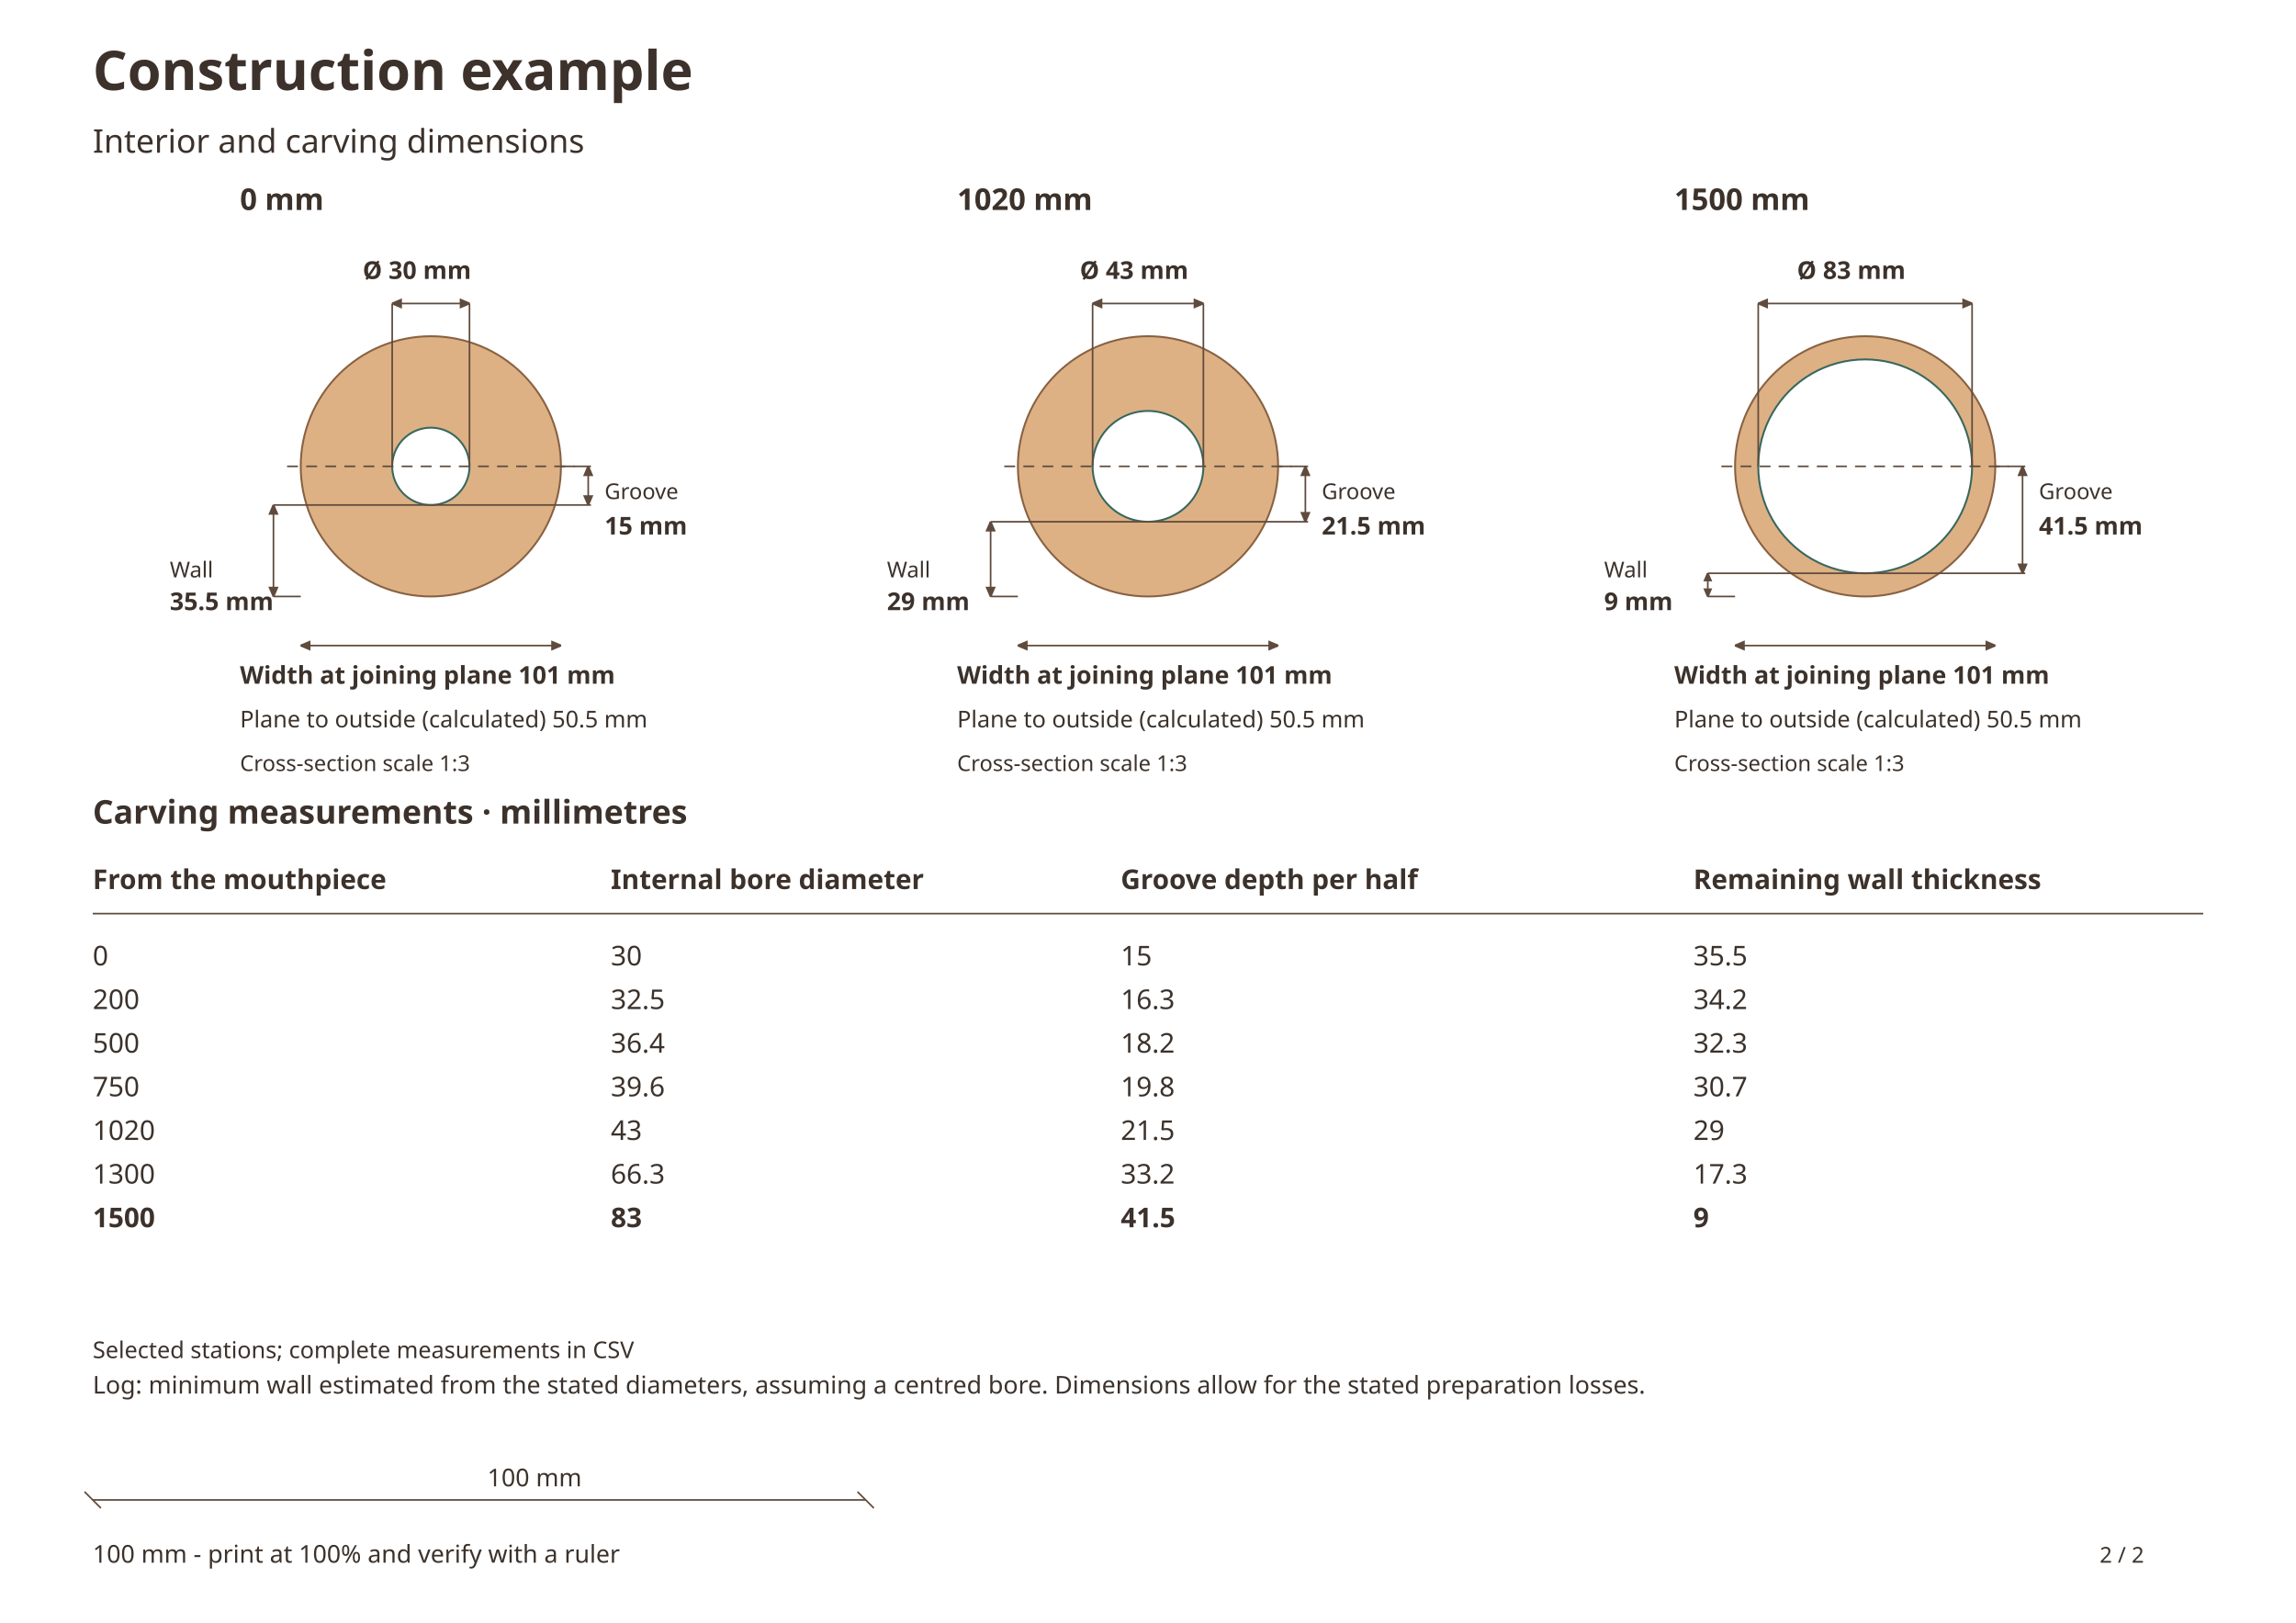
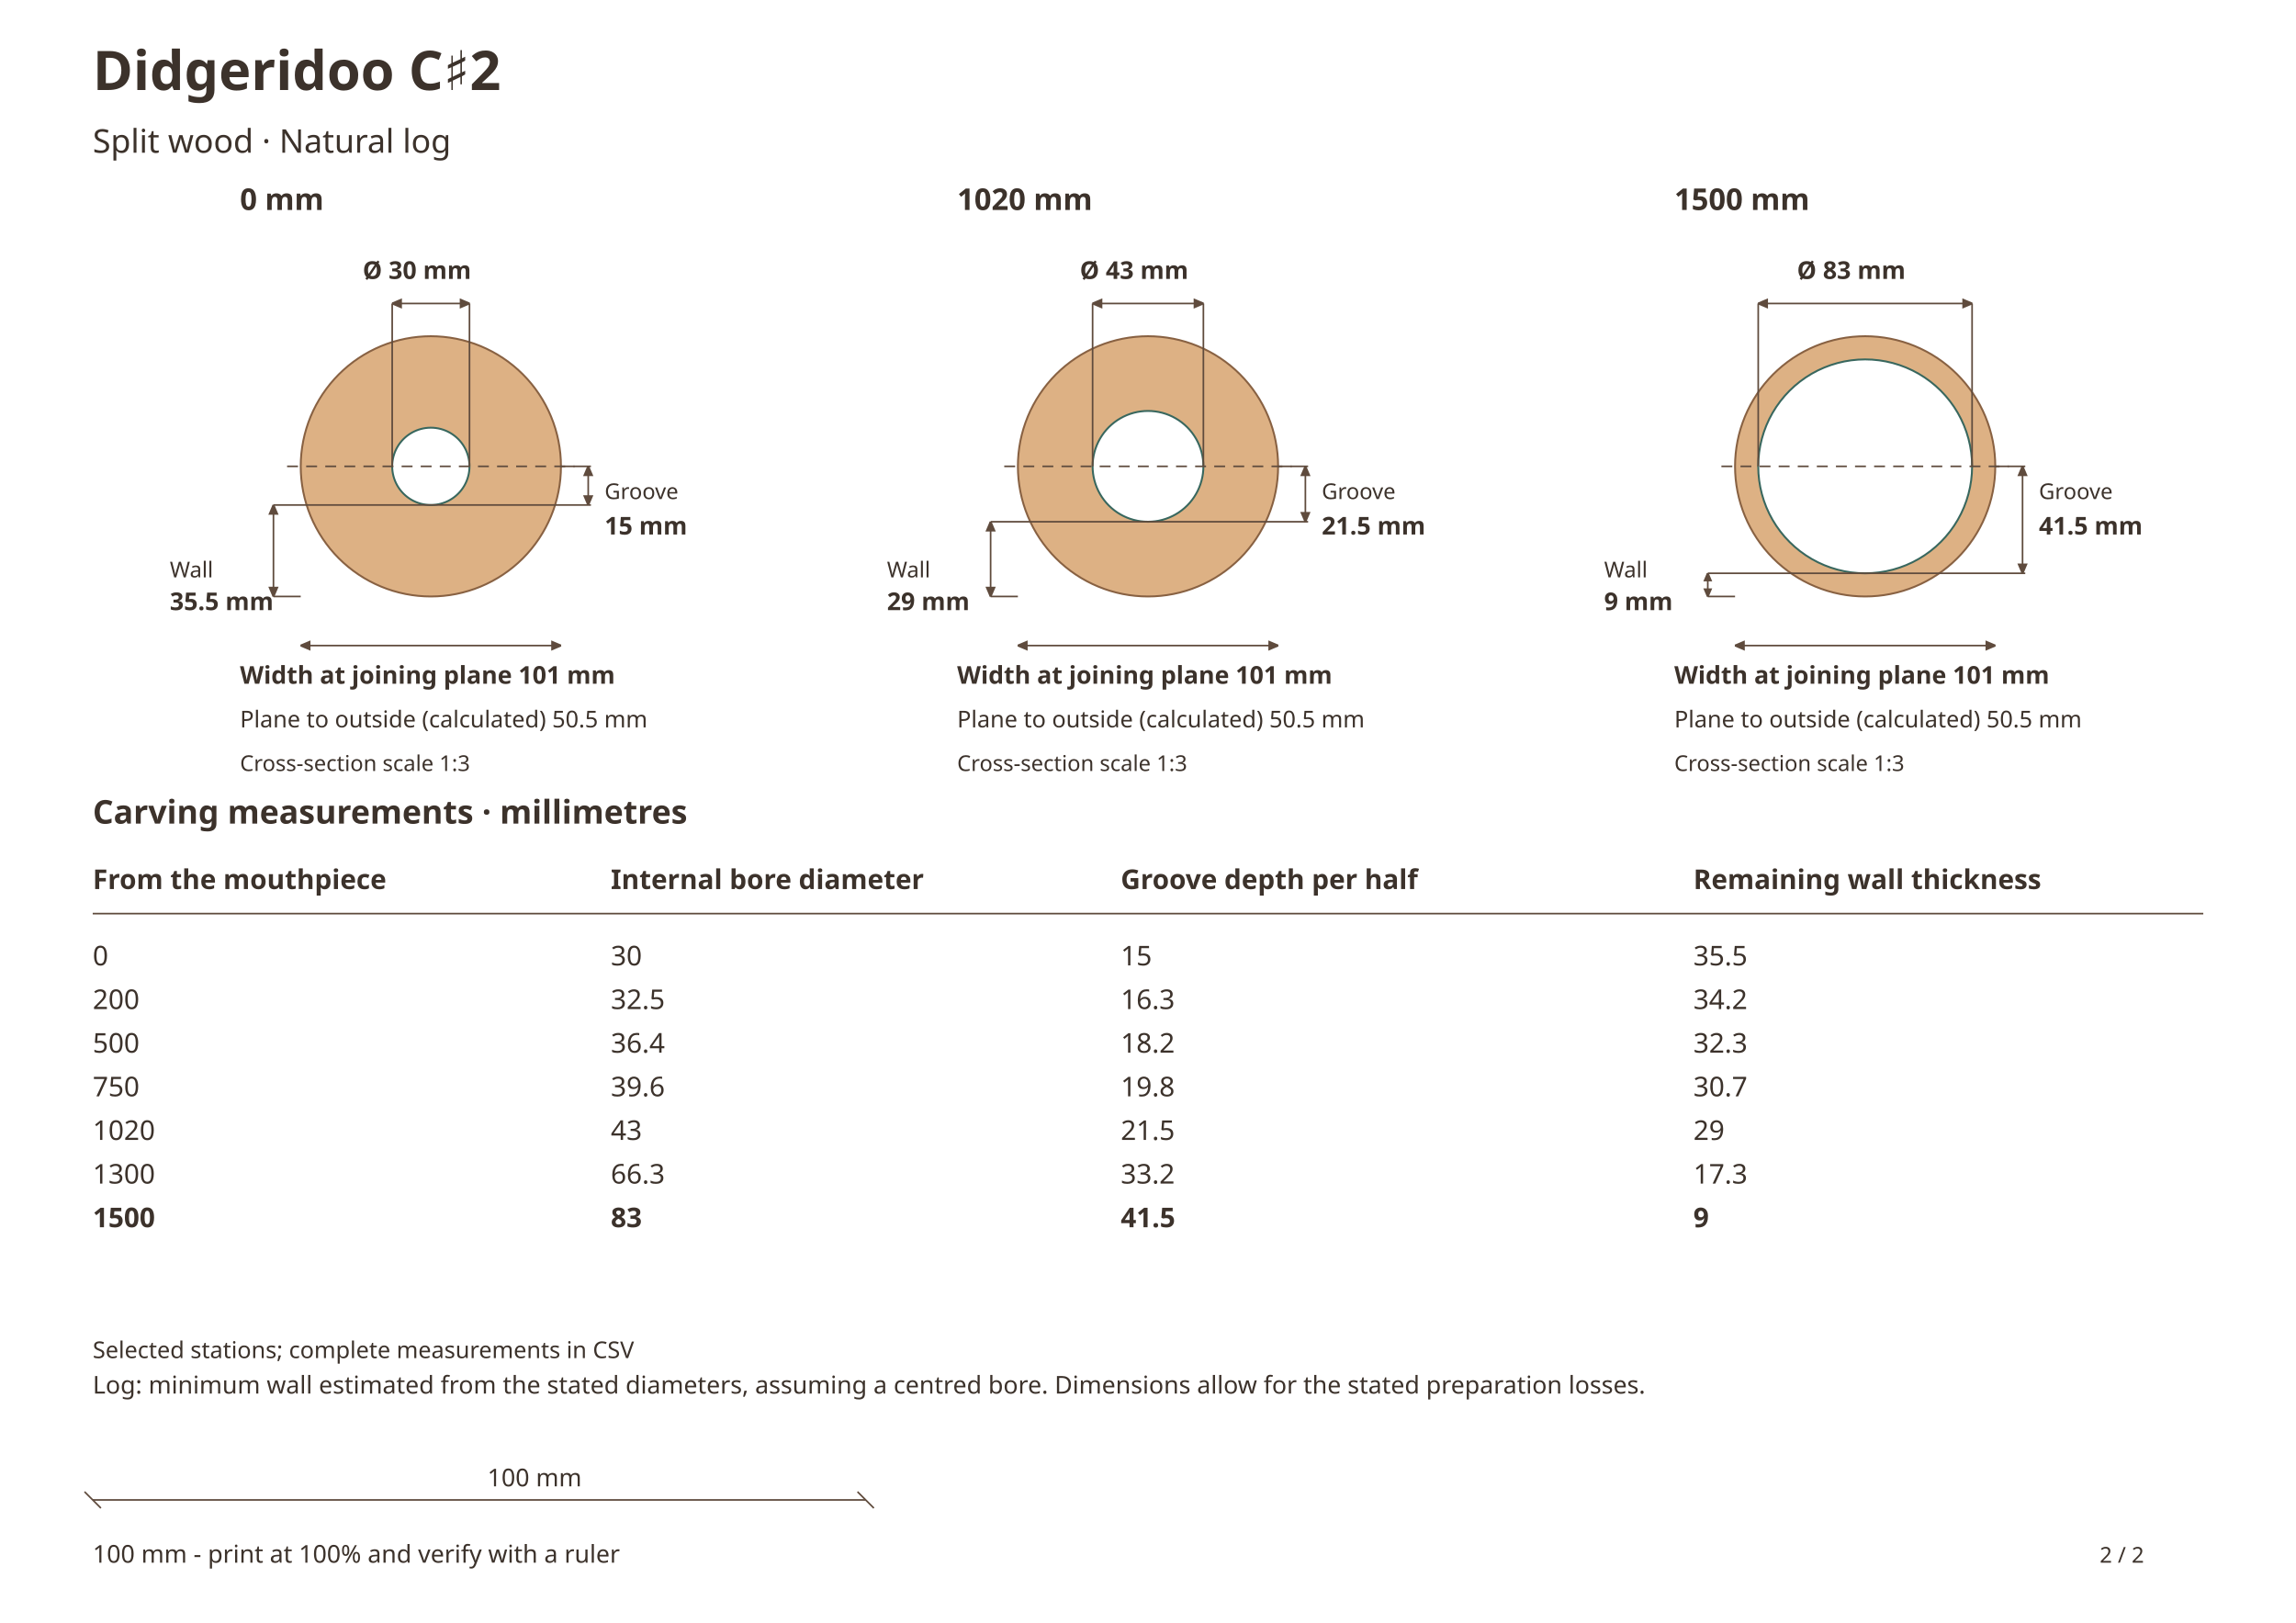
<svg xmlns="http://www.w3.org/2000/svg" width="842.0pt" height="595.0pt" viewBox="0 0 842.0 595.0" data-length-mm="1500.0">
  <polyline data-cavity="false" points="0,0 842,0 842,595 0,595 0,0" stroke="#ffffff" stroke-width="0.7" fill="#ffffff" stroke-dasharray="none" />
-   <text x="34" y="33" font-size="20.0" font-family="sans-serif" fill="#3c322b" font-weight="bold">Construction example</text>
-   <text x="34" y="56" font-size="12.0" font-family="sans-serif" fill="#3c322b" font-weight="normal">Interior and carving dimensions</text>
+   <text x="34" y="33" font-size="20.0" font-family="sans-serif" fill="#3c322b" font-weight="bold">Didgeridoo C♯2</text>
+   <text x="34" y="56" font-size="12.0" font-family="sans-serif" fill="#3c322b" font-weight="normal">Split wood · Natural log</text>
  <text x="88" y="77" font-size="11.0" font-family="sans-serif" fill="#3c322b" font-weight="bold">0 mm</text>
  <polyline data-cavity="false" points="205.717,171 205.659,173.341 205.487,175.677 205.2,178.001 204.8,180.309 204.287,182.594 203.662,184.851 202.927,187.075 202.084,189.26 201.135,191.401 200.082,193.493 198.928,195.531 197.675,197.51 196.326,199.425 194.885,201.271 193.356,203.044 191.741,204.741 190.044,206.356 188.271,207.885 186.425,209.326 184.51,210.675 182.531,211.928 180.493,213.082 178.401,214.135 176.26,215.084 174.075,215.927 171.851,216.662 169.594,217.287 167.309,217.8 165.001,218.2 162.677,218.487 160.341,218.659 158,218.717 155.659,218.659 153.323,218.487 150.999,218.2 148.691,217.8 146.406,217.287 144.149,216.662 141.925,215.927 139.74,215.084 137.599,214.135 135.507,213.082 133.469,211.928 131.49,210.675 129.575,209.326 127.729,207.885 125.956,206.356 124.259,204.741 122.644,203.044 121.115,201.271 119.674,199.425 118.325,197.51 117.072,195.531 115.918,193.493 114.865,191.401 113.916,189.26 113.073,187.075 112.338,184.851 111.713,182.594 111.2,180.309 110.8,178.001 110.513,175.677 110.341,173.341 110.283,171 110.283,171 110.341,168.659 110.513,166.323 110.8,163.999 111.2,161.691 111.713,159.406 112.338,157.149 113.073,154.925 113.916,152.74 114.865,150.599 115.918,148.507 117.072,146.469 118.325,144.49 119.674,142.575 121.115,140.729 122.644,138.956 124.259,137.259 125.956,135.644 127.729,134.115 129.575,132.674 131.49,131.325 133.469,130.072 135.507,128.918 137.599,127.865 139.74,126.916 141.925,126.073 144.149,125.338 146.406,124.713 148.691,124.2 150.999,123.8 153.323,123.513 155.659,123.341 158,123.283 160.341,123.341 162.677,123.513 165.001,123.8 167.309,124.2 169.594,124.713 171.851,125.338 174.075,126.073 176.26,126.916 178.401,127.865 180.493,128.918 182.531,130.072 184.51,131.325 186.425,132.674 188.271,134.115 190.044,135.644 191.741,137.259 193.356,138.956 194.885,140.729 196.326,142.575 197.675,144.49 198.928,146.469 200.082,148.507 201.135,150.599 202.084,152.74 202.927,154.925 203.662,157.149 204.287,159.406 204.8,161.691 205.2,163.999 205.487,166.323 205.659,168.659 205.717,171 205.717,171" stroke="#886142" stroke-width="0.7" fill="#ddb184" stroke-dasharray="none" />
  <polyline data-cavity="true" points="172.173,171 172.143,171.927 172.052,172.85 171.901,173.765 171.69,174.668 171.421,175.556 171.094,176.424 170.712,177.269 170.274,178.087 169.785,178.874 169.244,179.628 168.656,180.345 168.022,181.022 167.345,181.656 166.628,182.244 165.874,182.785 165.087,183.274 164.269,183.712 163.424,184.094 162.556,184.421 161.668,184.69 160.765,184.901 159.85,185.052 158.927,185.143 158,185.173 157.073,185.143 156.15,185.052 155.235,184.901 154.332,184.69 153.444,184.421 152.576,184.094 151.731,183.712 150.913,183.274 150.126,182.785 149.372,182.244 148.655,181.656 147.978,181.022 147.344,180.345 146.756,179.628 146.215,178.874 145.726,178.087 145.288,177.269 144.906,176.424 144.579,175.556 144.31,174.668 144.099,173.765 143.948,172.85 143.857,171.927 143.827,171 143.857,170.073 143.948,169.15 144.099,168.235 144.31,167.332 144.579,166.444 144.906,165.576 145.288,164.731 145.726,163.913 146.215,163.126 146.756,162.372 147.344,161.655 147.978,160.978 148.655,160.344 149.372,159.756 150.126,159.215 150.913,158.726 151.731,158.288 152.576,157.906 153.444,157.579 154.332,157.31 155.235,157.099 156.15,156.948 157.073,156.857 158,156.827 158.927,156.857 159.85,156.948 160.765,157.099 161.668,157.31 162.556,157.579 163.424,157.906 164.269,158.288 165.087,158.726 165.874,159.215 166.628,159.756 167.345,160.344 168.022,160.978 168.656,161.655 169.244,162.372 169.785,163.126 170.274,163.913 170.712,164.731 171.094,165.576 171.421,166.444 171.69,167.332 171.901,168.235 172.052,169.15 172.143,170.073 172.173,171 172.173,171" stroke="#38675e" stroke-width="0.7" fill="#ffffff" stroke-dasharray="none" />
  <polyline data-cavity="false" points="105.283,171 210.717,171" stroke="#5f4b3d" stroke-width="0.6" fill="none" stroke-dasharray="4 3" />
  <polyline data-cavity="false" points="143.827,171 143.827,111.283" stroke="#5f4b3d" stroke-width="0.6" fill="none" stroke-dasharray="none" />
  <polyline data-cavity="false" points="172.173,171 172.173,111.283" stroke="#5f4b3d" stroke-width="0.6" fill="none" stroke-dasharray="none" />
  <polyline data-cavity="false" points="143.827,111.283 172.173,111.283" stroke="#5f4b3d" stroke-width="0.6" fill="none" stroke-dasharray="none" />
  <polyline data-cavity="false" points="143.827,111.283 147.05,112.646 147.05,109.921 143.827,111.283" stroke="#5f4b3d" stroke-width="0.7" fill="#5f4b3d" stroke-dasharray="none" />
  <polyline data-cavity="false" points="172.173,111.283 168.95,109.921 168.95,112.646 172.173,111.283" stroke="#5f4b3d" stroke-width="0.7" fill="#5f4b3d" stroke-dasharray="none" />
  <text x="133" y="102.283" font-size="9.0" font-family="sans-serif" fill="#3c322b" font-weight="bold">Ø 30 mm</text>
  <polyline data-cavity="false" points="158,185.173 216.717,185.173" stroke="#5f4b3d" stroke-width="0.6" fill="none" stroke-dasharray="none" />
  <polyline data-cavity="false" points="205.717,171 216.717,171" stroke="#5f4b3d" stroke-width="0.6" fill="none" stroke-dasharray="none" />
  <polyline data-cavity="false" points="215.717,171 215.717,185.173" stroke="#5f4b3d" stroke-width="0.6" fill="none" stroke-dasharray="none" />
  <polyline data-cavity="false" points="215.717,171 214.354,174.224 217.079,174.224 215.717,171" stroke="#5f4b3d" stroke-width="0.7" fill="#5f4b3d" stroke-dasharray="none" />
  <polyline data-cavity="false" points="215.717,185.173 217.079,181.95 214.354,181.95 215.717,185.173" stroke="#5f4b3d" stroke-width="0.7" fill="#5f4b3d" stroke-dasharray="none" />
  <text x="221.717" y="196" font-size="9.0" font-family="sans-serif" fill="#3c322b" font-weight="bold">15 mm</text>
  <text x="221.717" y="183" font-size="8.0" font-family="sans-serif" fill="#3c322b" font-weight="normal">Groove</text>
  <polyline data-cavity="false" points="158,185.173 100.283,185.173" stroke="#5f4b3d" stroke-width="0.6" fill="none" stroke-dasharray="none" />
  <polyline data-cavity="false" points="110.283,218.717 100.283,218.717" stroke="#5f4b3d" stroke-width="0.6" fill="none" stroke-dasharray="none" />
  <polyline data-cavity="false" points="100.283,185.173 100.283,218.717" stroke="#5f4b3d" stroke-width="0.6" fill="none" stroke-dasharray="none" />
  <polyline data-cavity="false" points="100.283,185.173 98.921,188.397 101.646,188.397 100.283,185.173" stroke="#5f4b3d" stroke-width="0.7" fill="#5f4b3d" stroke-dasharray="none" />
  <polyline data-cavity="false" points="100.283,218.717 101.646,215.493 98.921,215.493 100.283,218.717" stroke="#5f4b3d" stroke-width="0.7" fill="#5f4b3d" stroke-dasharray="none" />
  <text x="62.283" y="223.717" font-size="9.0" font-family="sans-serif" fill="#3c322b" font-weight="bold">35.5 mm</text>
  <text x="62.283" y="211.717" font-size="8.0" font-family="sans-serif" fill="#3c322b" font-weight="normal">Wall</text>
  <polyline data-cavity="false" points="110.283,236.717 205.717,236.717" stroke="#5f4b3d" stroke-width="0.6" fill="none" stroke-dasharray="none" />
  <polyline data-cavity="false" points="110.283,236.717 113.507,238.079 113.507,235.354 110.283,236.717" stroke="#5f4b3d" stroke-width="0.7" fill="#5f4b3d" stroke-dasharray="none" />
  <polyline data-cavity="false" points="205.717,236.717 202.493,235.354 202.493,238.079 205.717,236.717" stroke="#5f4b3d" stroke-width="0.7" fill="#5f4b3d" stroke-dasharray="none" />
  <text x="88" y="250.717" font-size="9.0" font-family="sans-serif" fill="#3c322b" font-weight="bold">Width at joining plane 101 mm</text>
  <text x="88" y="266.717" font-size="8.5" font-family="sans-serif" fill="#3c322b" font-weight="normal">Plane to outside (calculated) 50.5 mm</text>
  <text x="88" y="282.717" font-size="8.0" font-family="sans-serif" fill="#3c322b" font-weight="normal">Cross-section scale 1:3</text>
  <text x="351" y="77" font-size="11.0" font-family="sans-serif" fill="#3c322b" font-weight="bold">1020 mm</text>
  <polyline data-cavity="false" points="468.717,171 468.659,173.341 468.487,175.677 468.2,178.001 467.8,180.309 467.287,182.594 466.662,184.851 465.927,187.075 465.084,189.26 464.135,191.401 463.082,193.493 461.928,195.531 460.675,197.51 459.326,199.425 457.885,201.271 456.356,203.044 454.741,204.741 453.044,206.356 451.271,207.885 449.425,209.326 447.51,210.675 445.531,211.928 443.493,213.082 441.401,214.135 439.26,215.084 437.075,215.927 434.851,216.662 432.594,217.287 430.309,217.8 428.001,218.2 425.677,218.487 423.341,218.659 421,218.717 418.659,218.659 416.323,218.487 413.999,218.2 411.691,217.8 409.406,217.287 407.149,216.662 404.925,215.927 402.74,215.084 400.599,214.135 398.507,213.082 396.469,211.928 394.49,210.675 392.575,209.326 390.729,207.885 388.956,206.356 387.259,204.741 385.644,203.044 384.115,201.271 382.674,199.425 381.325,197.51 380.072,195.531 378.918,193.493 377.865,191.401 376.916,189.26 376.073,187.075 375.338,184.851 374.713,182.594 374.2,180.309 373.8,178.001 373.513,175.677 373.341,173.341 373.283,171 373.283,171 373.341,168.659 373.513,166.323 373.8,163.999 374.2,161.691 374.713,159.406 375.338,157.149 376.073,154.925 376.916,152.74 377.865,150.599 378.918,148.507 380.072,146.469 381.325,144.49 382.674,142.575 384.115,140.729 385.644,138.956 387.259,137.259 388.956,135.644 390.729,134.115 392.575,132.674 394.49,131.325 396.469,130.072 398.507,128.918 400.599,127.865 402.74,126.916 404.925,126.073 407.149,125.338 409.406,124.713 411.691,124.2 413.999,123.8 416.323,123.513 418.659,123.341 421,123.283 423.341,123.341 425.677,123.513 428.001,123.8 430.309,124.2 432.594,124.713 434.851,125.338 437.075,126.073 439.26,126.916 441.401,127.865 443.493,128.918 445.531,130.072 447.51,131.325 449.425,132.674 451.271,134.115 453.044,135.644 454.741,137.259 456.356,138.956 457.885,140.729 459.326,142.575 460.675,144.49 461.928,146.469 463.082,148.507 464.135,150.599 465.084,152.74 465.927,154.925 466.662,157.149 467.287,159.406 467.8,161.691 468.2,163.999 468.487,166.323 468.659,168.659 468.717,171 468.717,171" stroke="#886142" stroke-width="0.7" fill="#ddb184" stroke-dasharray="none" />
  <polyline data-cavity="true" points="441.315,171 441.271,172.329 441.141,173.652 440.925,174.963 440.623,176.258 440.237,177.53 439.769,178.774 439.22,179.985 438.593,181.157 437.891,182.286 437.117,183.367 436.274,184.395 435.365,185.365 434.395,186.274 433.367,187.117 432.286,187.891 431.157,188.593 429.985,189.22 428.774,189.769 427.53,190.237 426.258,190.623 424.963,190.925 423.652,191.141 422.329,191.271 421,191.315 419.671,191.271 418.348,191.141 417.037,190.925 415.742,190.623 414.47,190.237 413.226,189.769 412.015,189.22 410.843,188.593 409.714,187.891 408.633,187.117 407.605,186.274 406.635,185.365 405.726,184.395 404.883,183.367 404.109,182.286 403.407,181.157 402.78,179.985 402.231,178.774 401.763,177.53 401.377,176.258 401.075,174.963 400.859,173.652 400.729,172.329 400.685,171 400.729,169.671 400.859,168.348 401.075,167.037 401.377,165.742 401.763,164.47 402.231,163.226 402.78,162.015 403.407,160.843 404.109,159.714 404.883,158.633 405.726,157.605 406.635,156.635 407.605,155.726 408.633,154.883 409.714,154.109 410.843,153.407 412.015,152.78 413.226,152.231 414.47,151.763 415.742,151.377 417.037,151.075 418.348,150.859 419.671,150.729 421,150.685 422.329,150.729 423.652,150.859 424.963,151.075 426.258,151.377 427.53,151.763 428.774,152.231 429.985,152.78 431.157,153.407 432.286,154.109 433.367,154.883 434.395,155.726 435.365,156.635 436.274,157.605 437.117,158.633 437.891,159.714 438.593,160.843 439.22,162.015 439.769,163.226 440.237,164.47 440.623,165.742 440.925,167.037 441.141,168.348 441.271,169.671 441.315,171 441.315,171" stroke="#38675e" stroke-width="0.7" fill="#ffffff" stroke-dasharray="none" />
  <polyline data-cavity="false" points="368.283,171 473.717,171" stroke="#5f4b3d" stroke-width="0.6" fill="none" stroke-dasharray="4 3" />
  <polyline data-cavity="false" points="400.685,171 400.685,111.283" stroke="#5f4b3d" stroke-width="0.6" fill="none" stroke-dasharray="none" />
  <polyline data-cavity="false" points="441.315,171 441.315,111.283" stroke="#5f4b3d" stroke-width="0.6" fill="none" stroke-dasharray="none" />
  <polyline data-cavity="false" points="400.685,111.283 441.315,111.283" stroke="#5f4b3d" stroke-width="0.6" fill="none" stroke-dasharray="none" />
  <polyline data-cavity="false" points="400.685,111.283 403.909,112.646 403.909,109.921 400.685,111.283" stroke="#5f4b3d" stroke-width="0.7" fill="#5f4b3d" stroke-dasharray="none" />
  <polyline data-cavity="false" points="441.315,111.283 438.091,109.921 438.091,112.646 441.315,111.283" stroke="#5f4b3d" stroke-width="0.7" fill="#5f4b3d" stroke-dasharray="none" />
  <text x="396" y="102.283" font-size="9.0" font-family="sans-serif" fill="#3c322b" font-weight="bold">Ø 43 mm</text>
  <polyline data-cavity="false" points="421,191.315 479.717,191.315" stroke="#5f4b3d" stroke-width="0.6" fill="none" stroke-dasharray="none" />
  <polyline data-cavity="false" points="468.717,171 479.717,171" stroke="#5f4b3d" stroke-width="0.6" fill="none" stroke-dasharray="none" />
  <polyline data-cavity="false" points="478.717,171 478.717,191.315" stroke="#5f4b3d" stroke-width="0.6" fill="none" stroke-dasharray="none" />
  <polyline data-cavity="false" points="478.717,171 477.354,174.224 480.079,174.224 478.717,171" stroke="#5f4b3d" stroke-width="0.7" fill="#5f4b3d" stroke-dasharray="none" />
  <polyline data-cavity="false" points="478.717,191.315 480.079,188.091 477.354,188.091 478.717,191.315" stroke="#5f4b3d" stroke-width="0.7" fill="#5f4b3d" stroke-dasharray="none" />
  <text x="484.717" y="196" font-size="9.0" font-family="sans-serif" fill="#3c322b" font-weight="bold">21.5 mm</text>
  <text x="484.717" y="183" font-size="8.0" font-family="sans-serif" fill="#3c322b" font-weight="normal">Groove</text>
  <polyline data-cavity="false" points="421,191.315 363.283,191.315" stroke="#5f4b3d" stroke-width="0.6" fill="none" stroke-dasharray="none" />
  <polyline data-cavity="false" points="373.283,218.717 363.283,218.717" stroke="#5f4b3d" stroke-width="0.6" fill="none" stroke-dasharray="none" />
  <polyline data-cavity="false" points="363.283,191.315 363.283,218.717" stroke="#5f4b3d" stroke-width="0.6" fill="none" stroke-dasharray="none" />
  <polyline data-cavity="false" points="363.283,191.315 361.921,194.539 364.646,194.539 363.283,191.315" stroke="#5f4b3d" stroke-width="0.7" fill="#5f4b3d" stroke-dasharray="none" />
  <polyline data-cavity="false" points="363.283,218.717 364.646,215.493 361.921,215.493 363.283,218.717" stroke="#5f4b3d" stroke-width="0.7" fill="#5f4b3d" stroke-dasharray="none" />
  <text x="325.283" y="223.717" font-size="9.0" font-family="sans-serif" fill="#3c322b" font-weight="bold">29 mm</text>
  <text x="325.283" y="211.717" font-size="8.0" font-family="sans-serif" fill="#3c322b" font-weight="normal">Wall</text>
  <polyline data-cavity="false" points="373.283,236.717 468.717,236.717" stroke="#5f4b3d" stroke-width="0.6" fill="none" stroke-dasharray="none" />
  <polyline data-cavity="false" points="373.283,236.717 376.507,238.079 376.507,235.354 373.283,236.717" stroke="#5f4b3d" stroke-width="0.7" fill="#5f4b3d" stroke-dasharray="none" />
  <polyline data-cavity="false" points="468.717,236.717 465.493,235.354 465.493,238.079 468.717,236.717" stroke="#5f4b3d" stroke-width="0.7" fill="#5f4b3d" stroke-dasharray="none" />
  <text x="351" y="250.717" font-size="9.0" font-family="sans-serif" fill="#3c322b" font-weight="bold">Width at joining plane 101 mm</text>
  <text x="351" y="266.717" font-size="8.5" font-family="sans-serif" fill="#3c322b" font-weight="normal">Plane to outside (calculated) 50.5 mm</text>
  <text x="351" y="282.717" font-size="8.0" font-family="sans-serif" fill="#3c322b" font-weight="normal">Cross-section scale 1:3</text>
  <text x="614" y="77" font-size="11.0" font-family="sans-serif" fill="#3c322b" font-weight="bold">1500 mm</text>
  <polyline data-cavity="false" points="731.717,171 731.659,173.341 731.487,175.677 731.2,178.001 730.8,180.309 730.287,182.594 729.662,184.851 728.927,187.075 728.084,189.26 727.135,191.401 726.082,193.493 724.928,195.531 723.675,197.51 722.326,199.425 720.885,201.271 719.356,203.044 717.741,204.741 716.044,206.356 714.271,207.885 712.425,209.326 710.51,210.675 708.531,211.928 706.493,213.082 704.401,214.135 702.26,215.084 700.075,215.927 697.851,216.662 695.594,217.287 693.309,217.8 691.001,218.2 688.677,218.487 686.341,218.659 684,218.717 681.659,218.659 679.323,218.487 676.999,218.2 674.691,217.8 672.406,217.287 670.149,216.662 667.925,215.927 665.74,215.084 663.599,214.135 661.507,213.082 659.469,211.928 657.49,210.675 655.575,209.326 653.729,207.885 651.956,206.356 650.259,204.741 648.644,203.044 647.115,201.271 645.674,199.425 644.325,197.51 643.072,195.531 641.918,193.493 640.865,191.401 639.916,189.26 639.073,187.075 638.338,184.851 637.713,182.594 637.2,180.309 636.8,178.001 636.513,175.677 636.341,173.341 636.283,171 636.283,171 636.341,168.659 636.513,166.323 636.8,163.999 637.2,161.691 637.713,159.406 638.338,157.149 639.073,154.925 639.916,152.74 640.865,150.599 641.918,148.507 643.072,146.469 644.325,144.49 645.674,142.575 647.115,140.729 648.644,138.956 650.259,137.259 651.956,135.644 653.729,134.115 655.575,132.674 657.49,131.325 659.469,130.072 661.507,128.918 663.599,127.865 665.74,126.916 667.925,126.073 670.149,125.338 672.406,124.713 674.691,124.2 676.999,123.8 679.323,123.513 681.659,123.341 684,123.283 686.341,123.341 688.677,123.513 691.001,123.8 693.309,124.2 695.594,124.713 697.851,125.338 700.075,126.073 702.26,126.916 704.401,127.865 706.493,128.918 708.531,130.072 710.51,131.325 712.425,132.674 714.271,134.115 716.044,135.644 717.741,137.259 719.356,138.956 720.885,140.729 722.326,142.575 723.675,144.49 724.928,146.469 726.082,148.507 727.135,150.599 728.084,152.74 728.927,154.925 729.662,157.149 730.287,159.406 730.8,161.691 731.2,163.999 731.487,166.323 731.659,168.659 731.717,171 731.717,171" stroke="#886142" stroke-width="0.7" fill="#ddb184" stroke-dasharray="none" />
  <polyline data-cavity="true" points="723.213,171 723.129,173.565 722.877,176.118 722.459,178.65 721.876,181.149 721.132,183.604 720.228,186.006 719.169,188.343 717.959,190.606 716.604,192.785 715.109,194.871 713.482,196.855 711.727,198.727 709.855,200.482 707.871,202.109 705.785,203.604 703.606,204.959 701.343,206.169 699.006,207.228 696.604,208.132 694.149,208.876 691.65,209.459 689.118,209.877 686.565,210.129 684,210.213 681.435,210.129 678.882,209.877 676.35,209.459 673.851,208.876 671.396,208.132 668.994,207.228 666.657,206.169 664.394,204.959 662.215,203.604 660.129,202.109 658.145,200.482 656.273,198.727 654.518,196.855 652.891,194.871 651.396,192.785 650.041,190.606 648.831,188.343 647.772,186.006 646.868,183.604 646.124,181.149 645.541,178.65 645.123,176.118 644.871,173.565 644.787,171 644.871,168.435 645.123,165.882 645.541,163.35 646.124,160.851 646.868,158.396 647.772,155.994 648.831,153.657 650.041,151.394 651.396,149.215 652.891,147.129 654.518,145.145 656.273,143.273 658.145,141.518 660.129,139.891 662.215,138.396 664.394,137.041 666.657,135.831 668.994,134.772 671.396,133.868 673.851,133.124 676.35,132.541 678.882,132.123 681.435,131.871 684,131.787 686.565,131.871 689.118,132.123 691.65,132.541 694.149,133.124 696.604,133.868 699.006,134.772 701.343,135.831 703.606,137.041 705.785,138.396 707.871,139.891 709.855,141.518 711.727,143.273 713.482,145.145 715.109,147.129 716.604,149.215 717.959,151.394 719.169,153.657 720.228,155.994 721.132,158.396 721.876,160.851 722.459,163.35 722.877,165.882 723.129,168.435 723.213,171 723.213,171" stroke="#38675e" stroke-width="0.7" fill="#ffffff" stroke-dasharray="none" />
  <polyline data-cavity="false" points="631.283,171 736.717,171" stroke="#5f4b3d" stroke-width="0.6" fill="none" stroke-dasharray="4 3" />
  <polyline data-cavity="false" points="644.787,171 644.787,111.283" stroke="#5f4b3d" stroke-width="0.6" fill="none" stroke-dasharray="none" />
  <polyline data-cavity="false" points="723.213,171 723.213,111.283" stroke="#5f4b3d" stroke-width="0.6" fill="none" stroke-dasharray="none" />
  <polyline data-cavity="false" points="644.787,111.283 723.213,111.283" stroke="#5f4b3d" stroke-width="0.6" fill="none" stroke-dasharray="none" />
  <polyline data-cavity="false" points="644.787,111.283 648.011,112.646 648.011,109.921 644.787,111.283" stroke="#5f4b3d" stroke-width="0.7" fill="#5f4b3d" stroke-dasharray="none" />
  <polyline data-cavity="false" points="723.213,111.283 719.989,109.921 719.989,112.646 723.213,111.283" stroke="#5f4b3d" stroke-width="0.7" fill="#5f4b3d" stroke-dasharray="none" />
  <text x="659" y="102.283" font-size="9.0" font-family="sans-serif" fill="#3c322b" font-weight="bold">Ø 83 mm</text>
  <polyline data-cavity="false" points="684,210.213 742.717,210.213" stroke="#5f4b3d" stroke-width="0.6" fill="none" stroke-dasharray="none" />
  <polyline data-cavity="false" points="731.717,171 742.717,171" stroke="#5f4b3d" stroke-width="0.6" fill="none" stroke-dasharray="none" />
  <polyline data-cavity="false" points="741.717,171 741.717,210.213" stroke="#5f4b3d" stroke-width="0.6" fill="none" stroke-dasharray="none" />
  <polyline data-cavity="false" points="741.717,171 740.354,174.224 743.08,174.224 741.717,171" stroke="#5f4b3d" stroke-width="0.7" fill="#5f4b3d" stroke-dasharray="none" />
  <polyline data-cavity="false" points="741.717,210.213 743.08,206.989 740.354,206.989 741.717,210.213" stroke="#5f4b3d" stroke-width="0.7" fill="#5f4b3d" stroke-dasharray="none" />
  <text x="747.717" y="196" font-size="9.0" font-family="sans-serif" fill="#3c322b" font-weight="bold">41.5 mm</text>
  <text x="747.717" y="183" font-size="8.0" font-family="sans-serif" fill="#3c322b" font-weight="normal">Groove</text>
  <polyline data-cavity="false" points="684,210.213 626.283,210.213" stroke="#5f4b3d" stroke-width="0.6" fill="none" stroke-dasharray="none" />
  <polyline data-cavity="false" points="636.283,218.717 626.283,218.717" stroke="#5f4b3d" stroke-width="0.6" fill="none" stroke-dasharray="none" />
  <polyline data-cavity="false" points="626.283,210.213 626.283,218.717" stroke="#5f4b3d" stroke-width="0.6" fill="none" stroke-dasharray="none" />
  <polyline data-cavity="false" points="626.283,210.213 625.18,212.823 627.387,212.823 626.283,210.213" stroke="#5f4b3d" stroke-width="0.7" fill="#5f4b3d" stroke-dasharray="none" />
  <polyline data-cavity="false" points="626.283,218.717 627.387,216.106 625.18,216.106 626.283,218.717" stroke="#5f4b3d" stroke-width="0.7" fill="#5f4b3d" stroke-dasharray="none" />
  <text x="588.283" y="223.717" font-size="9.0" font-family="sans-serif" fill="#3c322b" font-weight="bold">9 mm</text>
  <text x="588.283" y="211.717" font-size="8.0" font-family="sans-serif" fill="#3c322b" font-weight="normal">Wall</text>
  <polyline data-cavity="false" points="636.283,236.717 731.717,236.717" stroke="#5f4b3d" stroke-width="0.6" fill="none" stroke-dasharray="none" />
  <polyline data-cavity="false" points="636.283,236.717 639.507,238.079 639.507,235.354 636.283,236.717" stroke="#5f4b3d" stroke-width="0.7" fill="#5f4b3d" stroke-dasharray="none" />
  <polyline data-cavity="false" points="731.717,236.717 728.493,235.354 728.493,238.079 731.717,236.717" stroke="#5f4b3d" stroke-width="0.7" fill="#5f4b3d" stroke-dasharray="none" />
  <text x="614" y="250.717" font-size="9.0" font-family="sans-serif" fill="#3c322b" font-weight="bold">Width at joining plane 101 mm</text>
  <text x="614" y="266.717" font-size="8.5" font-family="sans-serif" fill="#3c322b" font-weight="normal">Plane to outside (calculated) 50.5 mm</text>
  <text x="614" y="282.717" font-size="8.0" font-family="sans-serif" fill="#3c322b" font-weight="normal">Cross-section scale 1:3</text>
  <text x="34" y="302" font-size="12.0" font-family="sans-serif" fill="#3c322b" font-weight="bold">Carving measurements · millimetres</text>
  <text x="34" y="326" font-size="10.0" font-family="sans-serif" fill="#3c322b" font-weight="bold">From the mouthpiece</text>
  <text x="224" y="326" font-size="10.0" font-family="sans-serif" fill="#3c322b" font-weight="bold">Internal bore diameter</text>
  <text x="411" y="326" font-size="10.0" font-family="sans-serif" fill="#3c322b" font-weight="bold">Groove depth per half</text>
  <text x="621" y="326" font-size="10.0" font-family="sans-serif" fill="#3c322b" font-weight="bold">Remaining wall thickness</text>
  <polyline data-cavity="false" points="34,335 808,335" stroke="#5f4b3d" stroke-width="0.6" fill="none" stroke-dasharray="none" />
  <text x="34" y="354" font-size="10.0" font-family="sans-serif" fill="#3c322b" font-weight="normal">0</text>
  <text x="224" y="354" font-size="10.0" font-family="sans-serif" fill="#3c322b" font-weight="normal">30</text>
  <text x="411" y="354" font-size="10.0" font-family="sans-serif" fill="#3c322b" font-weight="normal">15</text>
  <text x="621" y="354" font-size="10.0" font-family="sans-serif" fill="#3c322b" font-weight="normal">35.5</text>
  <text x="34" y="370" font-size="10.0" font-family="sans-serif" fill="#3c322b" font-weight="normal">200</text>
  <text x="224" y="370" font-size="10.0" font-family="sans-serif" fill="#3c322b" font-weight="normal">32.5</text>
  <text x="411" y="370" font-size="10.0" font-family="sans-serif" fill="#3c322b" font-weight="normal">16.3</text>
  <text x="621" y="370" font-size="10.0" font-family="sans-serif" fill="#3c322b" font-weight="normal">34.2</text>
  <text x="34" y="386" font-size="10.0" font-family="sans-serif" fill="#3c322b" font-weight="normal">500</text>
  <text x="224" y="386" font-size="10.0" font-family="sans-serif" fill="#3c322b" font-weight="normal">36.4</text>
  <text x="411" y="386" font-size="10.0" font-family="sans-serif" fill="#3c322b" font-weight="normal">18.2</text>
  <text x="621" y="386" font-size="10.0" font-family="sans-serif" fill="#3c322b" font-weight="normal">32.3</text>
  <text x="34" y="402" font-size="10.0" font-family="sans-serif" fill="#3c322b" font-weight="normal">750</text>
  <text x="224" y="402" font-size="10.0" font-family="sans-serif" fill="#3c322b" font-weight="normal">39.6</text>
  <text x="411" y="402" font-size="10.0" font-family="sans-serif" fill="#3c322b" font-weight="normal">19.8</text>
  <text x="621" y="402" font-size="10.0" font-family="sans-serif" fill="#3c322b" font-weight="normal">30.7</text>
  <text x="34" y="418" font-size="10.0" font-family="sans-serif" fill="#3c322b" font-weight="normal">1020</text>
  <text x="224" y="418" font-size="10.0" font-family="sans-serif" fill="#3c322b" font-weight="normal">43</text>
  <text x="411" y="418" font-size="10.0" font-family="sans-serif" fill="#3c322b" font-weight="normal">21.5</text>
  <text x="621" y="418" font-size="10.0" font-family="sans-serif" fill="#3c322b" font-weight="normal">29</text>
  <text x="34" y="434" font-size="10.0" font-family="sans-serif" fill="#3c322b" font-weight="normal">1300</text>
  <text x="224" y="434" font-size="10.0" font-family="sans-serif" fill="#3c322b" font-weight="normal">66.3</text>
  <text x="411" y="434" font-size="10.0" font-family="sans-serif" fill="#3c322b" font-weight="normal">33.2</text>
  <text x="621" y="434" font-size="10.0" font-family="sans-serif" fill="#3c322b" font-weight="normal">17.3</text>
  <text x="34" y="450" font-size="10.0" font-family="sans-serif" fill="#3c322b" font-weight="bold">1500</text>
  <text x="224" y="450" font-size="10.0" font-family="sans-serif" fill="#3c322b" font-weight="bold">83</text>
  <text x="411" y="450" font-size="10.0" font-family="sans-serif" fill="#3c322b" font-weight="bold">41.5</text>
  <text x="621" y="450" font-size="10.0" font-family="sans-serif" fill="#3c322b" font-weight="bold">9</text>
  <text x="34" y="498" font-size="8.5" font-family="sans-serif" fill="#3c322b" font-weight="normal">Selected stations; complete measurements in CSV</text>
  <text x="34" y="511" font-size="9.0" font-family="sans-serif" fill="#3c322b" font-weight="normal">Log: minimum wall estimated from the stated diameters, assuming a centred bore. Dimensions allow for the stated preparation losses.</text>
  <polyline data-cavity="false" points="34,550 317.465,550" stroke="#5f4b3d" stroke-width="0.6" fill="none" stroke-dasharray="none" />
  <polyline data-cavity="false" points="31,547 37,553" stroke="#5f4b3d" stroke-width="0.6" fill="none" stroke-dasharray="none" />
  <polyline data-cavity="false" points="314.465,547 320.465,553" stroke="#5f4b3d" stroke-width="0.6" fill="none" stroke-dasharray="none" />
  <text x="178.732" y="545" font-size="9.0" font-family="sans-serif" fill="#3c322b" font-weight="normal">100 mm</text>
  <text x="34" y="573" font-size="9.0" font-family="sans-serif" fill="#3c322b" font-weight="normal">100 mm - print at 100% and verify with a ruler</text>
  <text x="770" y="573" font-size="8.0" font-family="sans-serif" fill="#3c322b" font-weight="normal">2 / 2</text>
</svg>
